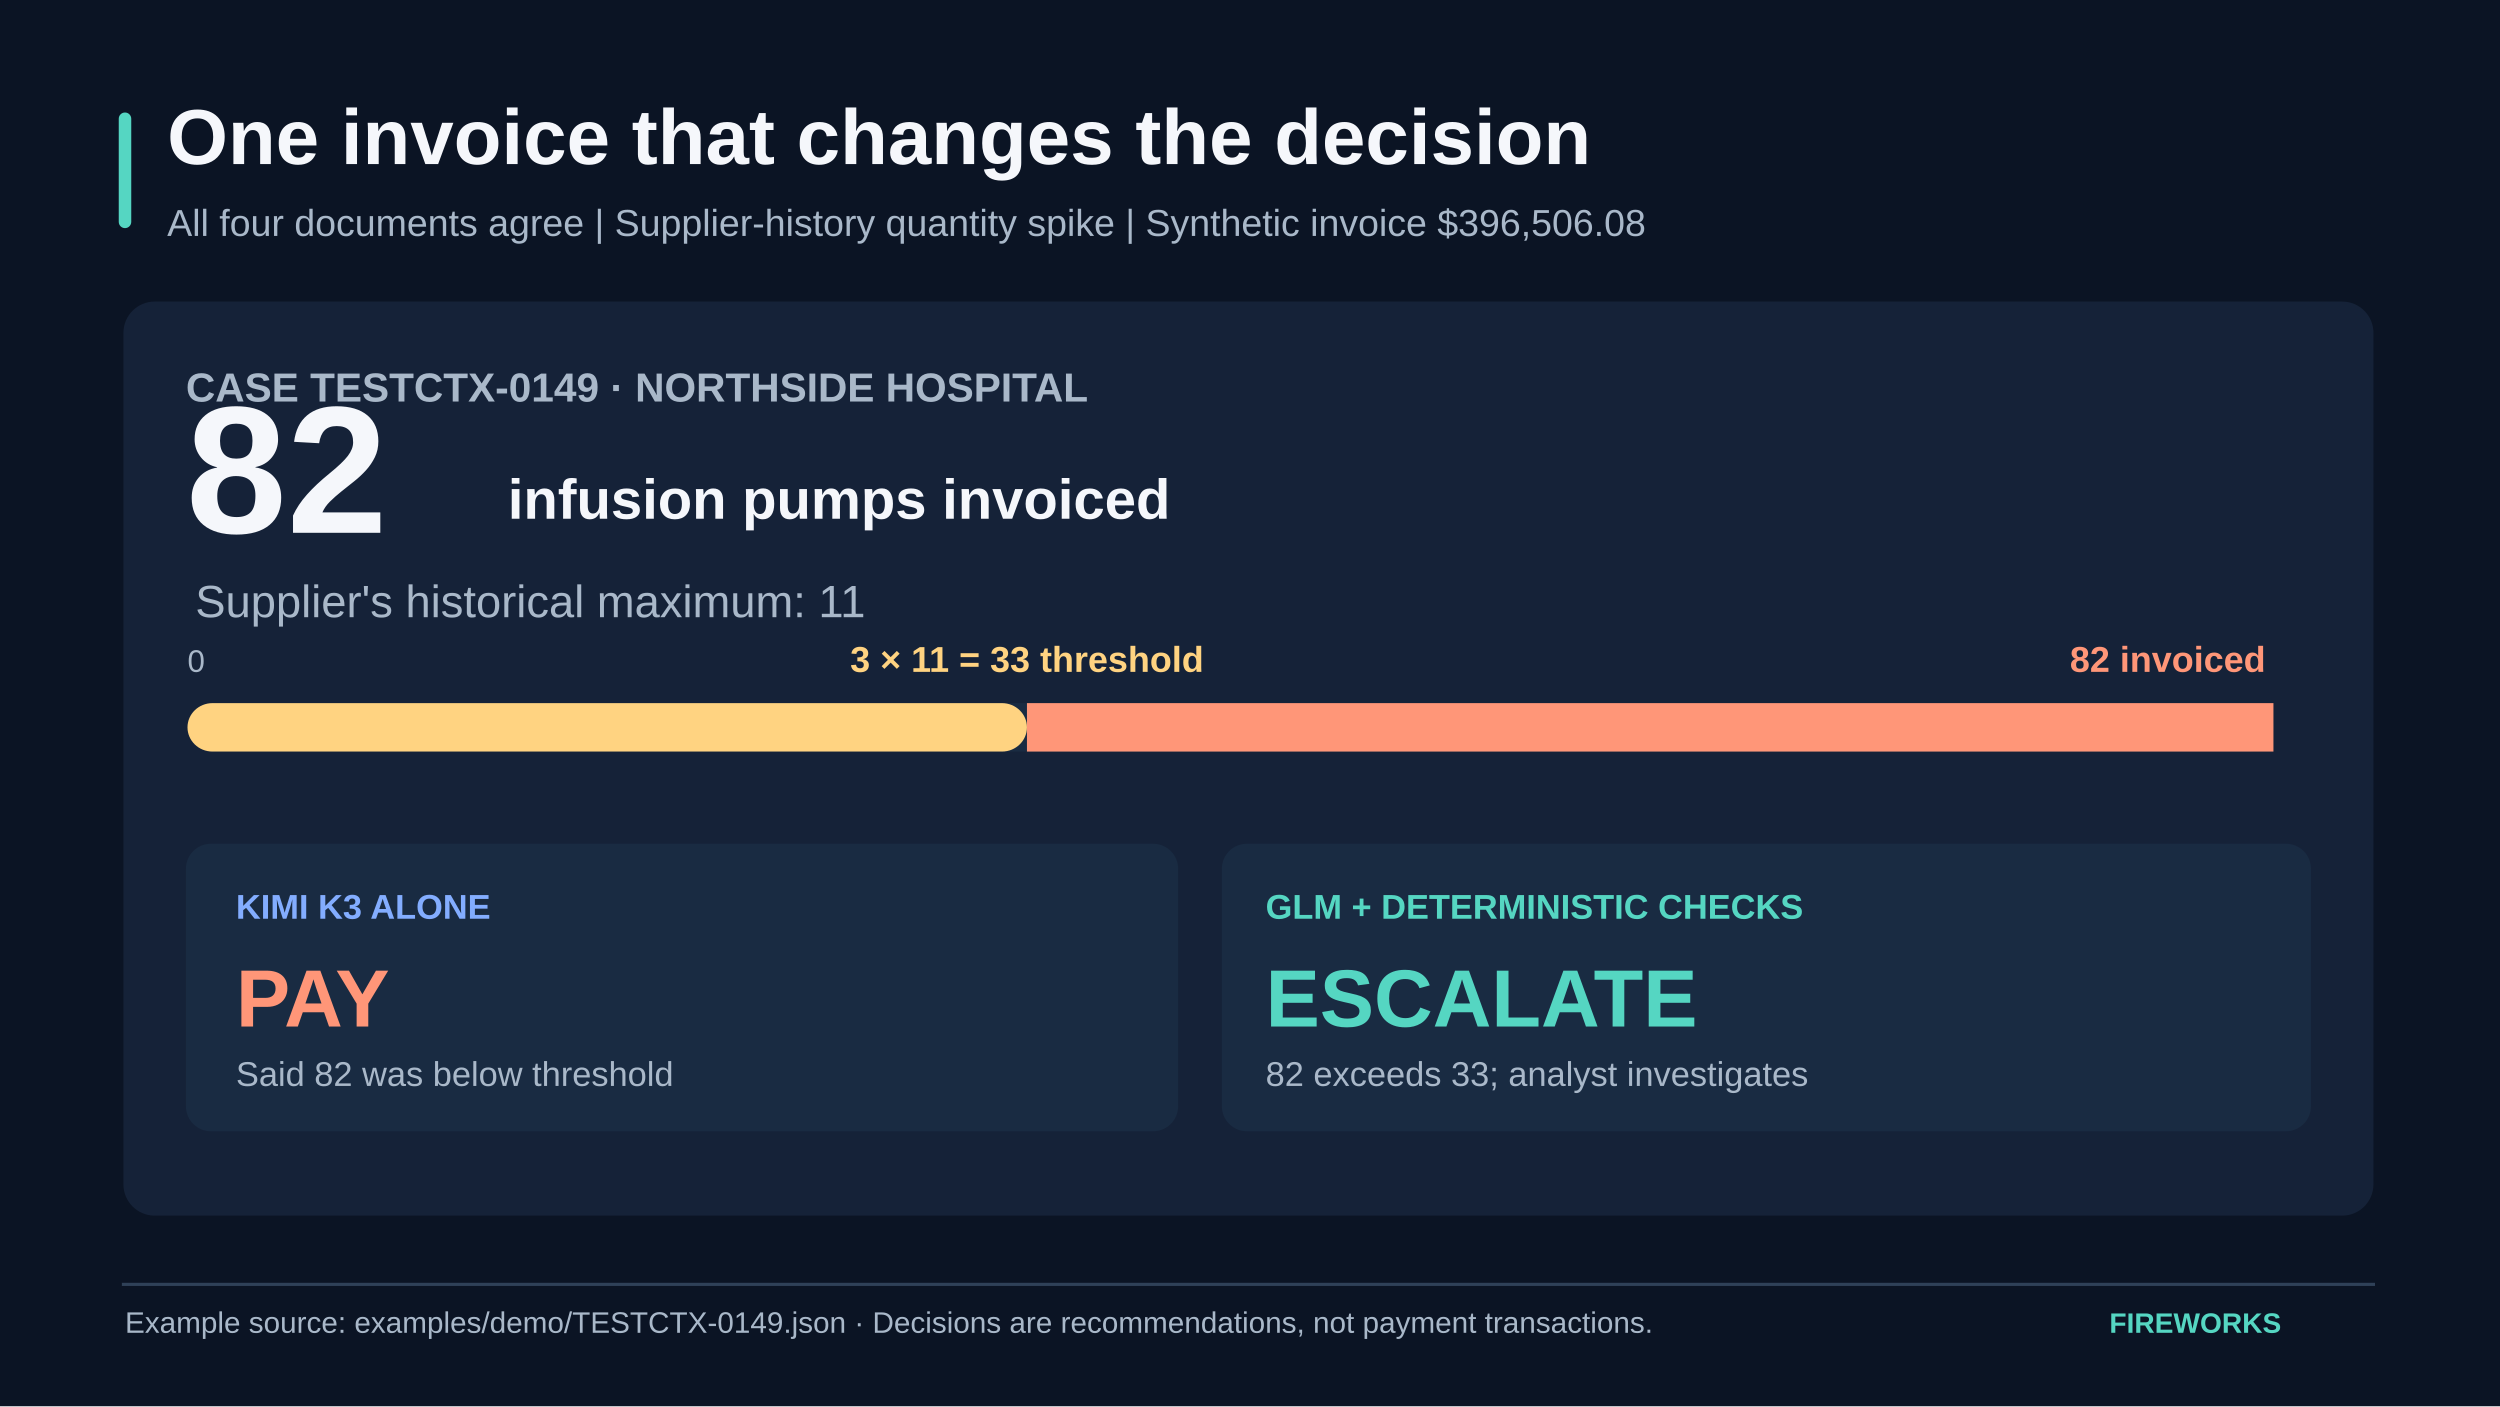
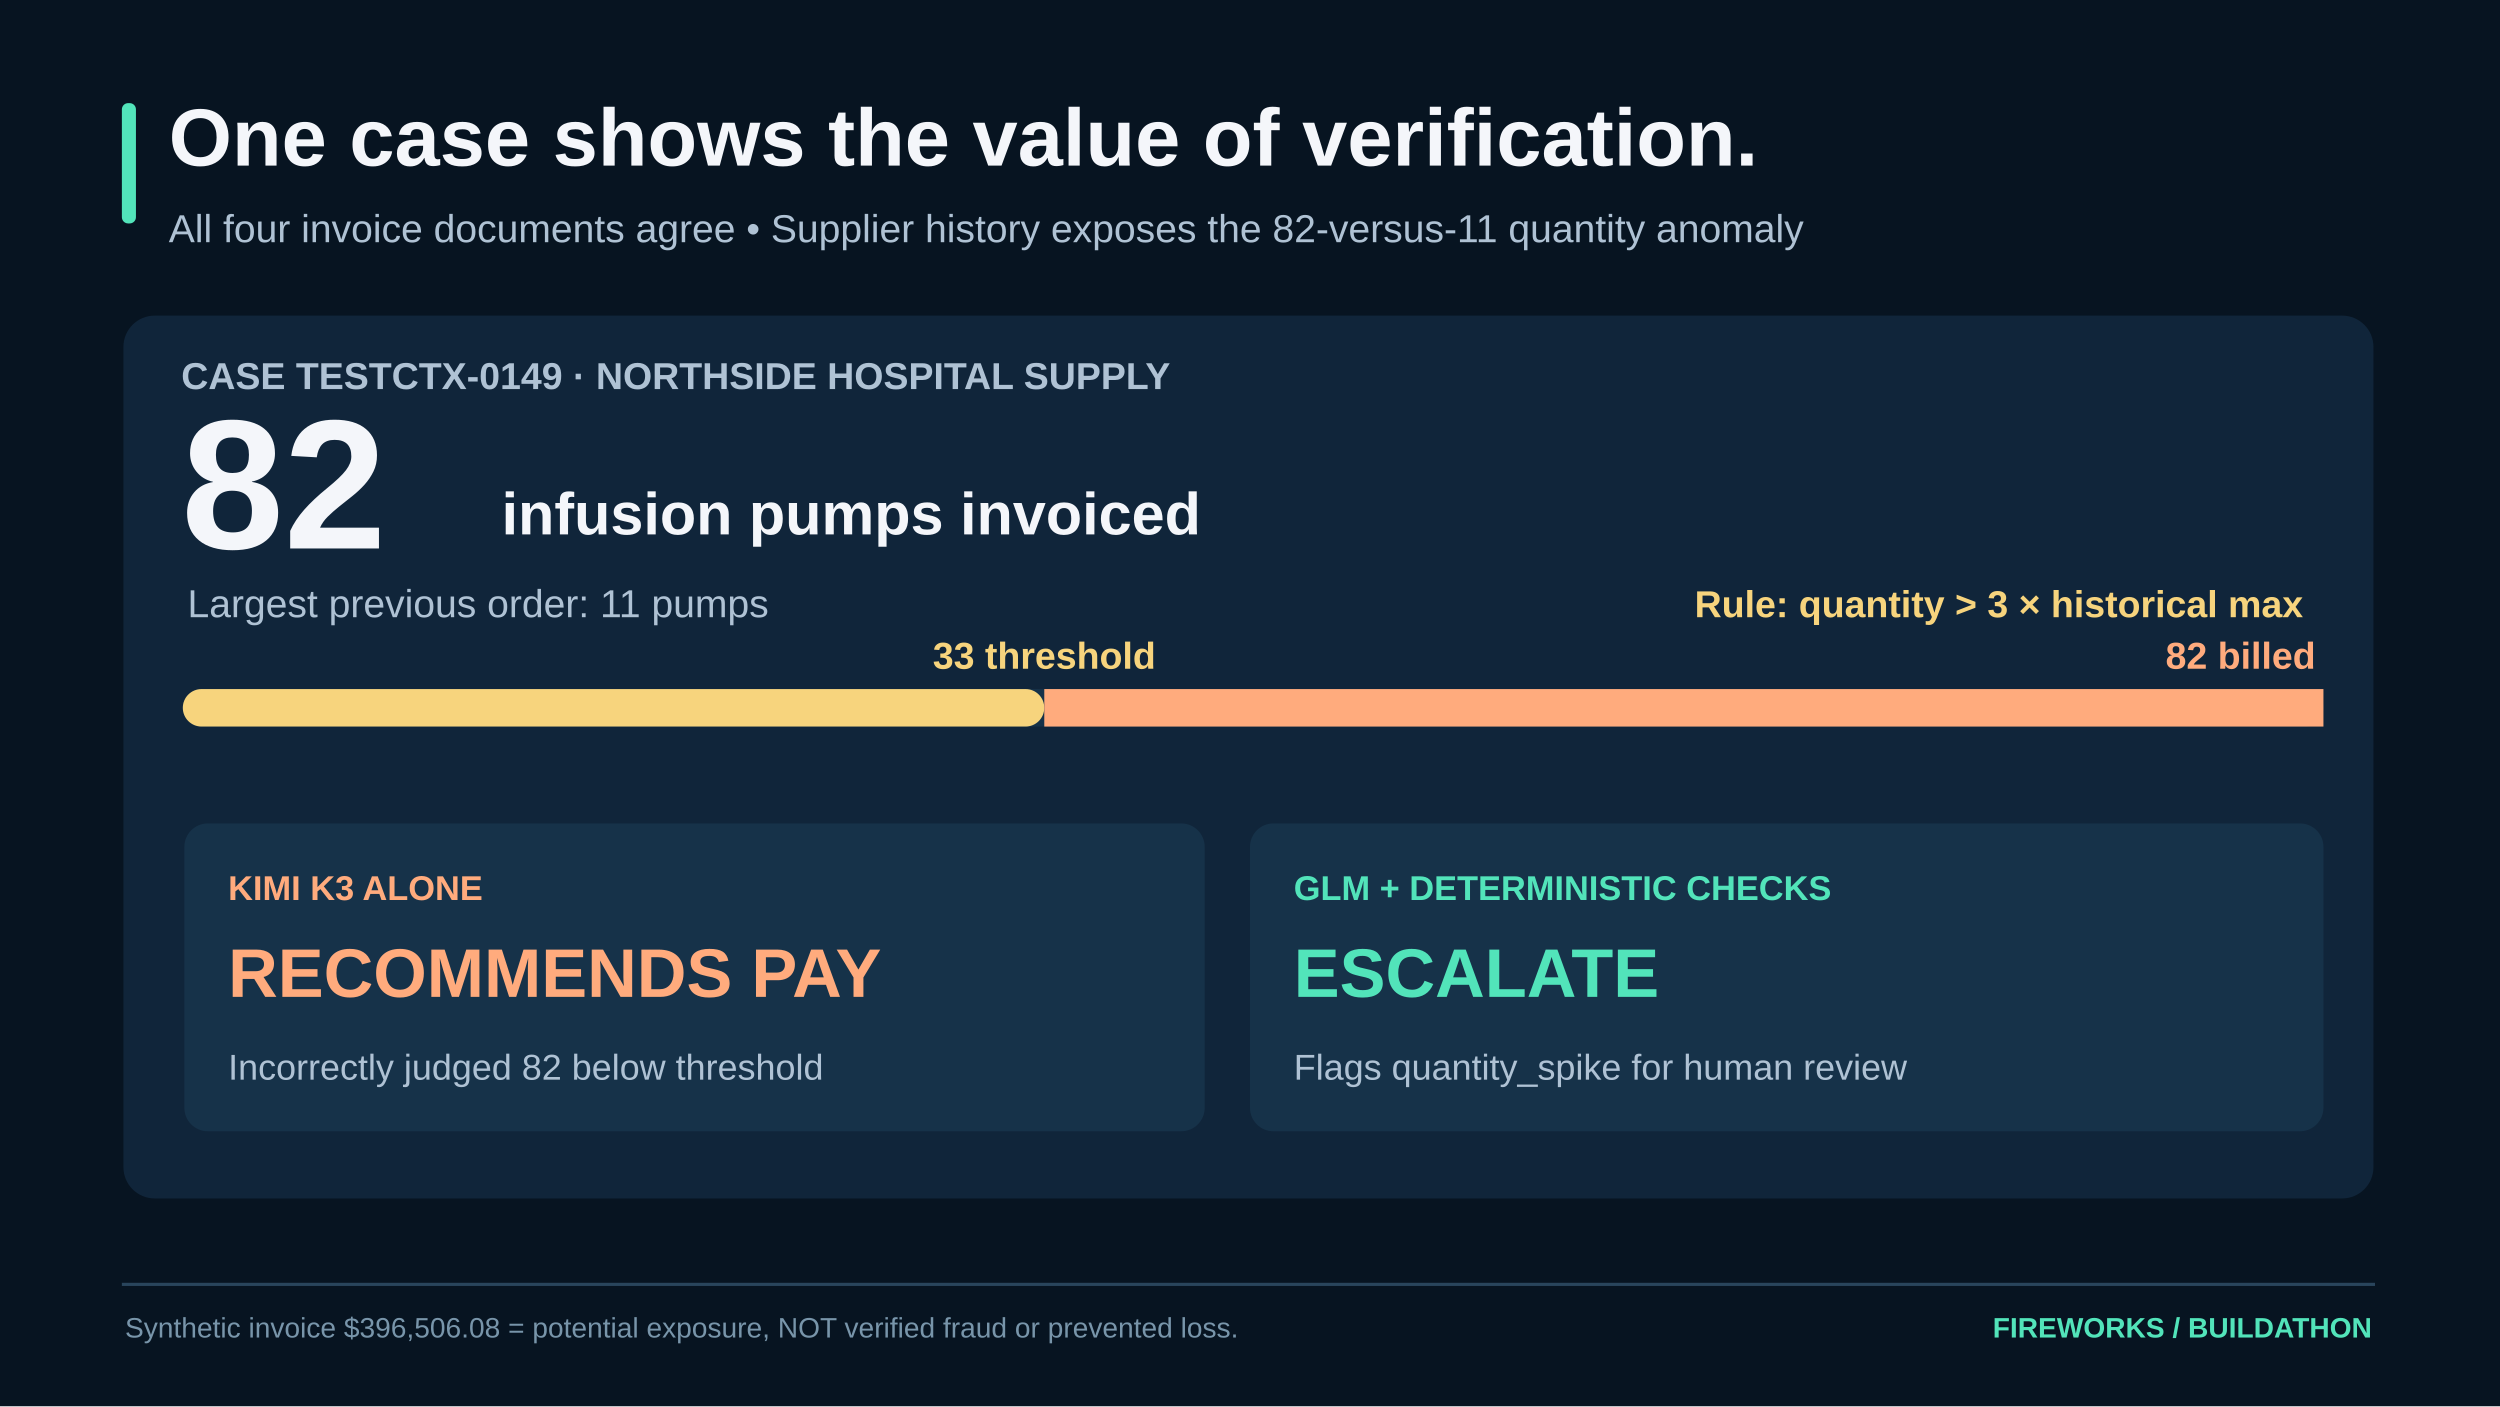
- <svg xmlns="http://www.w3.org/2000/svg" viewBox="0 0 1600 900" width="1600" height="900" role="img" aria-label="One invoice that changes the decision">
-   <rect x="0" y="0" width="1600" height="900" rx="0" fill="#0B1424" />
-   <rect x="76" y="72" width="8" height="74" rx="4" fill="#55D6C2" />
-   <text x="107" y="105" font-size="50" font-family="Arial,Helvetica,sans-serif" fill="#F5F7FB" font-weight="700">One invoice that changes the decision</text>
-   <text x="107" y="151" font-size="24" font-family="Arial,Helvetica,sans-serif" fill="#A9B8C9" font-weight="400">All four documents agree  |  Supplier-history quantity spike  |  Synthetic invoice $396,506.08</text>
-   <rect x="79" y="193" width="1440" height="585" rx="20" fill="#152238" />
-   <text x="119" y="257" font-size="26" font-family="Arial,Helvetica,sans-serif" fill="#A9B8C9" font-weight="700">CASE TESTCTX-0149 · NORTHSIDE HOSPITAL</text>
-   <text x="119" y="341" font-size="116" font-family="Arial,Helvetica,sans-serif" fill="#F5F7FB" font-weight="700">82</text>
-   <text x="325" y="332" font-size="36" font-family="Arial,Helvetica,sans-serif" fill="#F5F7FB" font-weight="600">infusion pumps invoiced</text>
-   <text x="125" y="395" font-size="29" font-family="Arial,Helvetica,sans-serif" fill="#A9B8C9" font-weight="400">Supplier's historical maximum: 11</text>
-   <rect x="120" y="450" width="1335" height="31" rx="16" fill="#192B42" />
-   <rect x="120" y="450" width="537.256" height="31" rx="16" fill="#FFD381" />
-   <rect x="657.256" y="450" width="797.744" height="31" rx="0" fill="#FF9678" />
-   <text x="120" y="430" font-size="20" font-family="Arial,Helvetica,sans-serif" fill="#A9B8C9" font-weight="400">0</text>
-   <text x="657.256" y="430" font-size="23" font-family="Arial,Helvetica,sans-serif" fill="#FFD381" font-weight="700" text-anchor="middle">3 × 11 = 33 threshold</text>
-   <text x="1450" y="430" font-size="23" font-family="Arial,Helvetica,sans-serif" fill="#FF9678" font-weight="700" text-anchor="end">82 invoiced</text>
-   <rect x="119" y="540" width="635" height="184" rx="16" fill="#192B42" />
-   <rect x="782" y="540" width="697" height="184" rx="16" fill="#192B42" />
-   <text x="151" y="588" font-size="22" font-family="Arial,Helvetica,sans-serif" fill="#83ADFF" font-weight="700">KIMI K3 ALONE</text>
-   <text x="151" y="657" font-size="52" font-family="Arial,Helvetica,sans-serif" fill="#FF9678" font-weight="700">PAY</text>
-   <text x="151" y="695" font-size="22" font-family="Arial,Helvetica,sans-serif" fill="#A9B8C9" font-weight="400">Said 82 was below threshold</text>
-   <text x="810" y="588" font-size="22" font-family="Arial,Helvetica,sans-serif" fill="#55D6C2" font-weight="700">GLM + DETERMINISTIC CHECKS</text>
-   <text x="810" y="657" font-size="52" font-family="Arial,Helvetica,sans-serif" fill="#55D6C2" font-weight="700">ESCALATE</text>
-   <text x="810" y="695" font-size="22" font-family="Arial,Helvetica,sans-serif" fill="#A9B8C9" font-weight="400">82 exceeds 33; analyst investigates</text>
-   <line x1="78" y1="822" x2="1520" y2="822" stroke="#2F4158" stroke-width="2" />
-   <text x="80" y="853" font-size="19" font-family="Arial,Helvetica,sans-serif" fill="#A9B8C9" font-weight="400">Example source: examples/demo/TESTCTX-0149.json · Decisions are recommendations, not payment transactions.</text>
-   <text x="1460" y="853" font-size="18" font-family="Arial,Helvetica,sans-serif" fill="#55D6C2" font-weight="700" text-anchor="end">FIREWORKS</text>
+ <svg xmlns="http://www.w3.org/2000/svg" viewBox="0 0 1600 900" width="1600" height="900" role="img" aria-label="One case shows the value of verification.">
+   <rect x="0" y="0" width="1600" height="900" rx="0" fill="#071421" />
+   <rect x="78" y="66" width="9" height="77" rx="4" fill="#52E4BA" />
+   <text x="108" y="106" font-family="Arial,Helvetica,sans-serif" font-size="52" fill="#F4F6FA" font-weight="700" text-anchor="start">One case shows the value of verification.</text>
+   <text x="108" y="155" font-family="Arial,Helvetica,sans-serif" font-size="25" fill="#AFC2D4" font-weight="400" text-anchor="start">All four invoice documents agree  •  Supplier history exposes the 82-versus-11 quantity anomaly</text>
+   <rect x="79" y="202" width="1440" height="565" rx="20" fill="#10253A" />
+   <text x="116" y="249" font-family="Arial,Helvetica,sans-serif" font-size="24" fill="#AFC2D4" font-weight="700" text-anchor="start">CASE  TESTCTX-0149  ·  NORTHSIDE HOSPITAL SUPPLY</text>
+   <text x="116" y="351" font-family="Arial,Helvetica,sans-serif" font-size="118" fill="#F4F6FA" font-weight="700" text-anchor="start">82</text>
+   <text x="321" y="342" font-family="Arial,Helvetica,sans-serif" font-size="38" fill="#F4F6FA" font-weight="600" text-anchor="start">infusion pumps invoiced</text>
+   <text x="120" y="395" font-family="Arial,Helvetica,sans-serif" font-size="25" fill="#AFC2D4" font-weight="400" text-anchor="start">Largest previous order: 11 pumps</text>
+   <text x="1474" y="395" font-family="Arial,Helvetica,sans-serif" font-size="24" fill="#F7D47D" font-weight="700" text-anchor="end">Rule: quantity &gt; 3 × historical max</text>
+   <rect x="117" y="441" width="1370" height="24" rx="12" fill="#163249" />
+   <rect x="117" y="441" width="551.341" height="24" rx="12" fill="#F7D47D" />
+   <rect x="668.341" y="441" width="818.659" height="24" rx="0" fill="#FFAB7D" />
+   <text x="668.341" y="428" font-family="Arial,Helvetica,sans-serif" font-size="24" fill="#F7D47D" font-weight="700" text-anchor="middle">33 threshold</text>
+   <text x="1482" y="428" font-family="Arial,Helvetica,sans-serif" font-size="24" fill="#FFAB7D" font-weight="700" text-anchor="end">82 billed</text>
+   <rect x="118" y="527" width="653" height="197" rx="15" fill="#163249" />
+   <text x="146" y="576" font-family="Arial,Helvetica,sans-serif" font-size="22" fill="#FFAB7D" font-weight="700" text-anchor="start">KIMI K3 ALONE</text>
+   <text x="146" y="638" font-family="Arial,Helvetica,sans-serif" font-size="44" fill="#FFAB7D" font-weight="700" text-anchor="start">RECOMMENDS PAY</text>
+   <text x="146" y="691" font-family="Arial,Helvetica,sans-serif" font-size="23" fill="#AFC2D4" font-weight="400" text-anchor="start">Incorrectly judged 82 below threshold</text>
+   <rect x="800" y="527" width="687" height="197" rx="15" fill="#163249" />
+   <text x="828" y="576" font-family="Arial,Helvetica,sans-serif" font-size="22" fill="#52E4BA" font-weight="700" text-anchor="start">GLM + DETERMINISTIC CHECKS</text>
+   <text x="828" y="638" font-family="Arial,Helvetica,sans-serif" font-size="44" fill="#52E4BA" font-weight="700" text-anchor="start">ESCALATE</text>
+   <text x="828" y="691" font-family="Arial,Helvetica,sans-serif" font-size="23" fill="#AFC2D4" font-weight="400" text-anchor="start">Flags quantity_spike for human review</text>
+   <line x1="78" y1="822" x2="1520" y2="822" stroke="#29455C" stroke-width="2" />
+   <text x="80" y="856" font-family="Arial,Helvetica,sans-serif" font-size="18" fill="#7895AA" font-weight="400" text-anchor="start">Synthetic invoice $396,506.08 = potential exposure, NOT verified fraud or prevented loss.</text>
+   <text x="1518" y="856" font-family="Arial,Helvetica,sans-serif" font-size="18" fill="#52E4BA" font-weight="700" text-anchor="end">FIREWORKS  /  BUILDATHON</text>
</svg>
